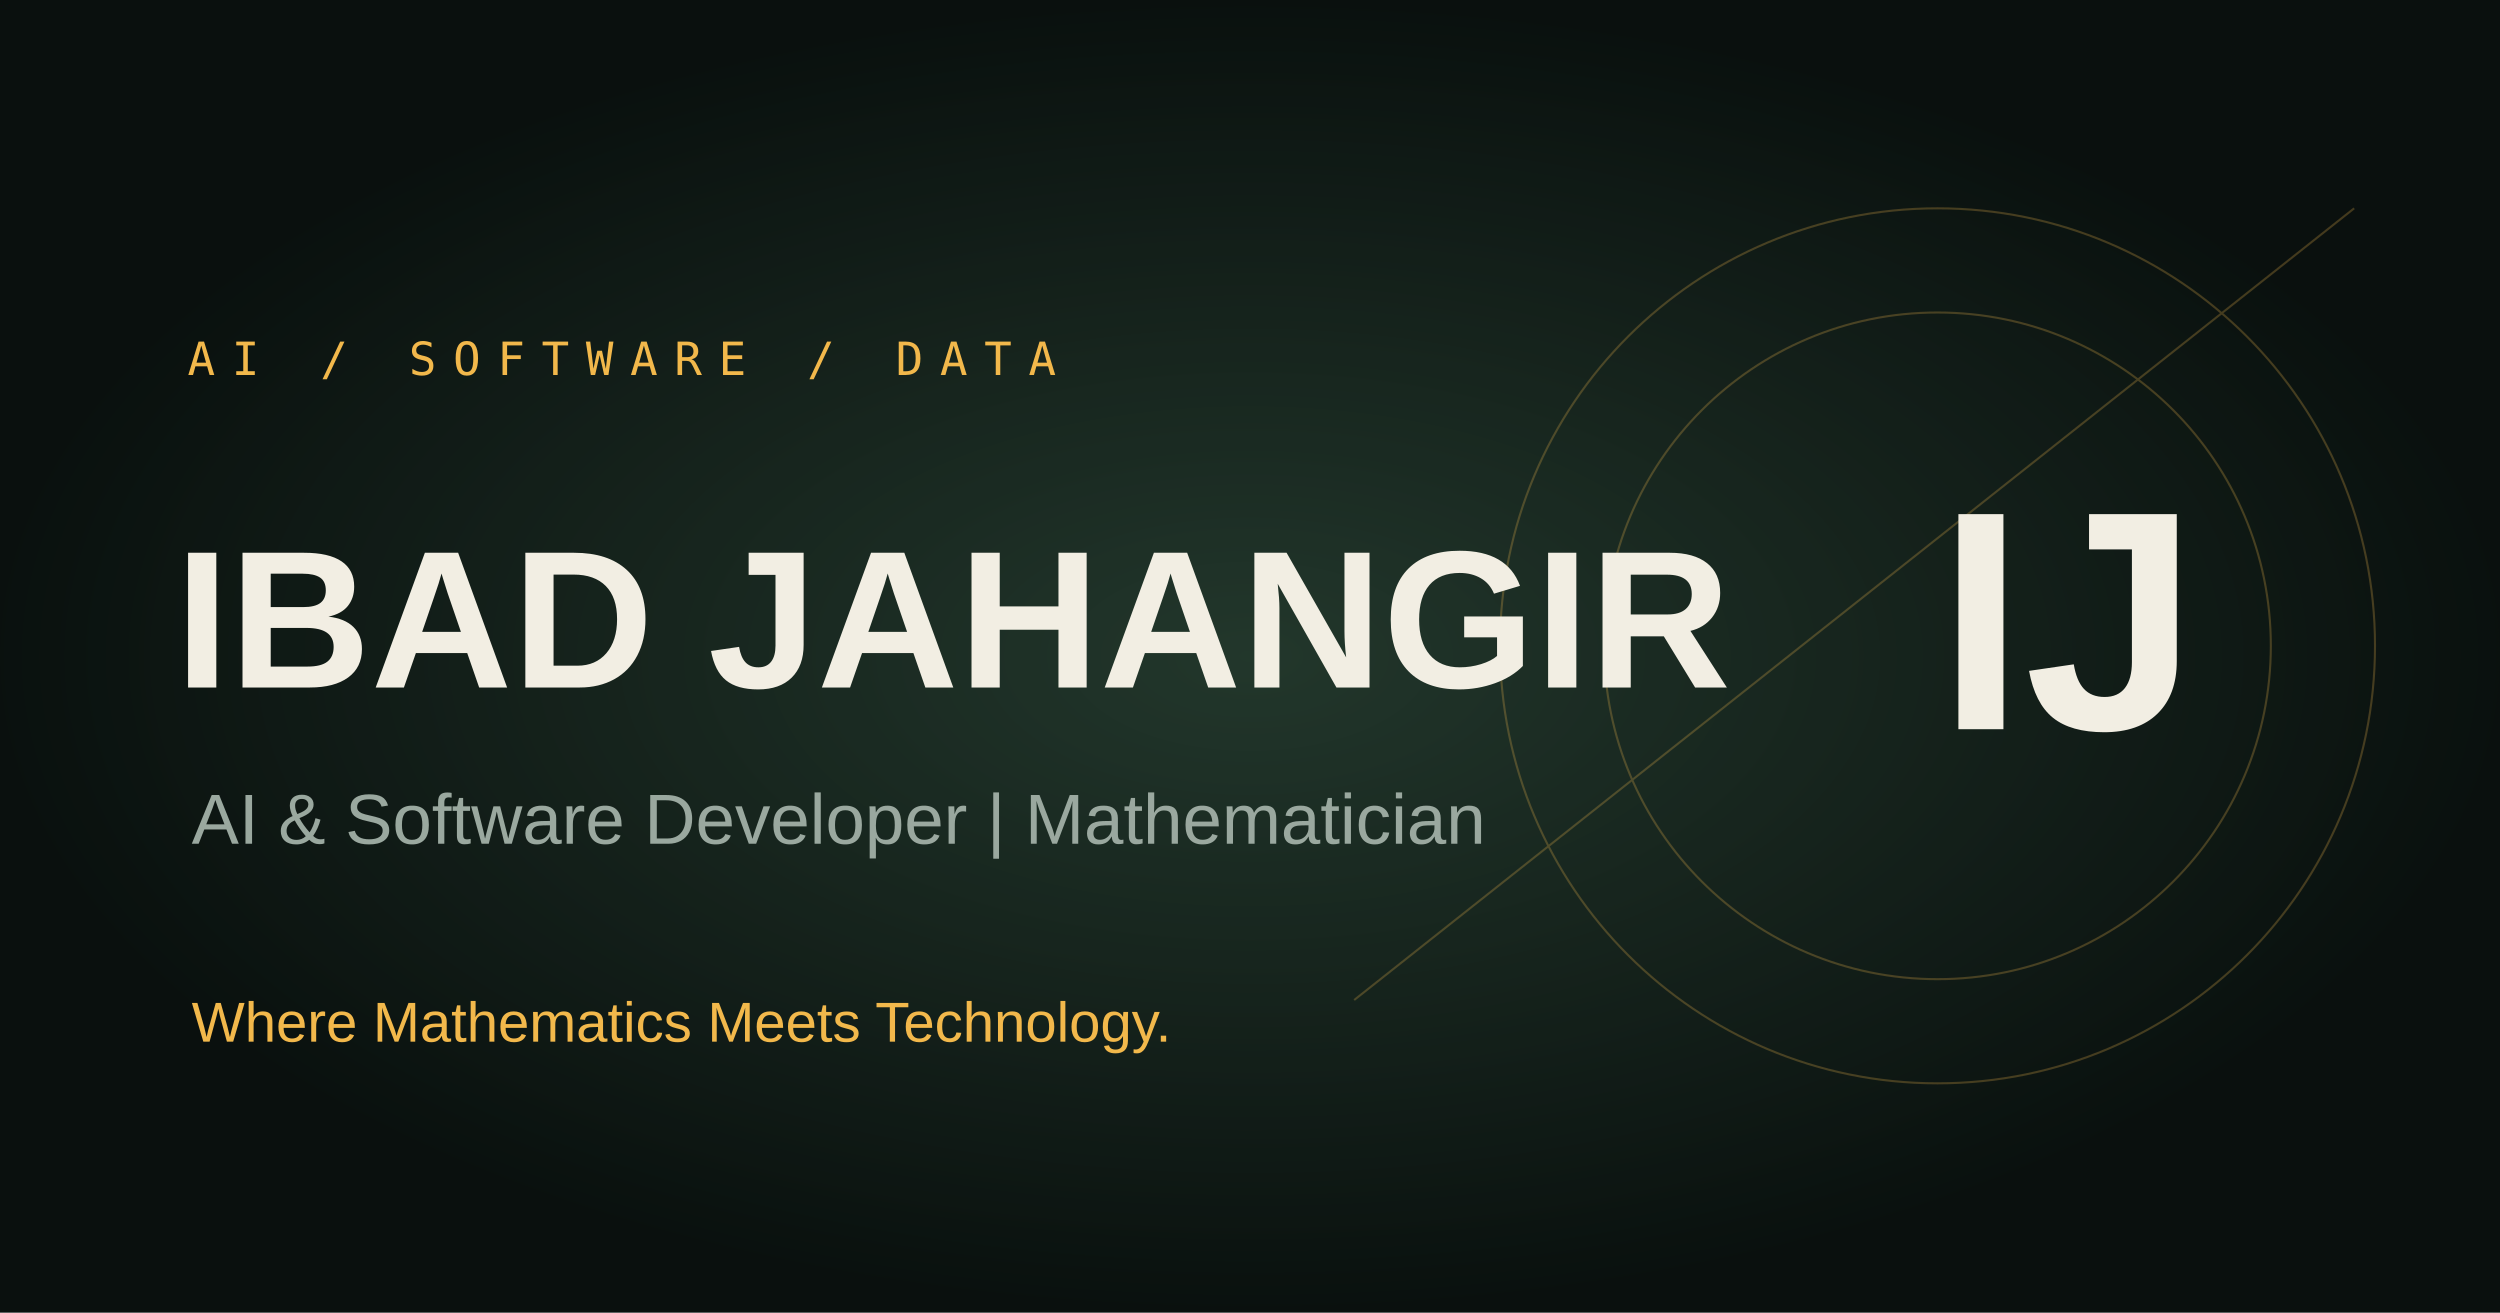
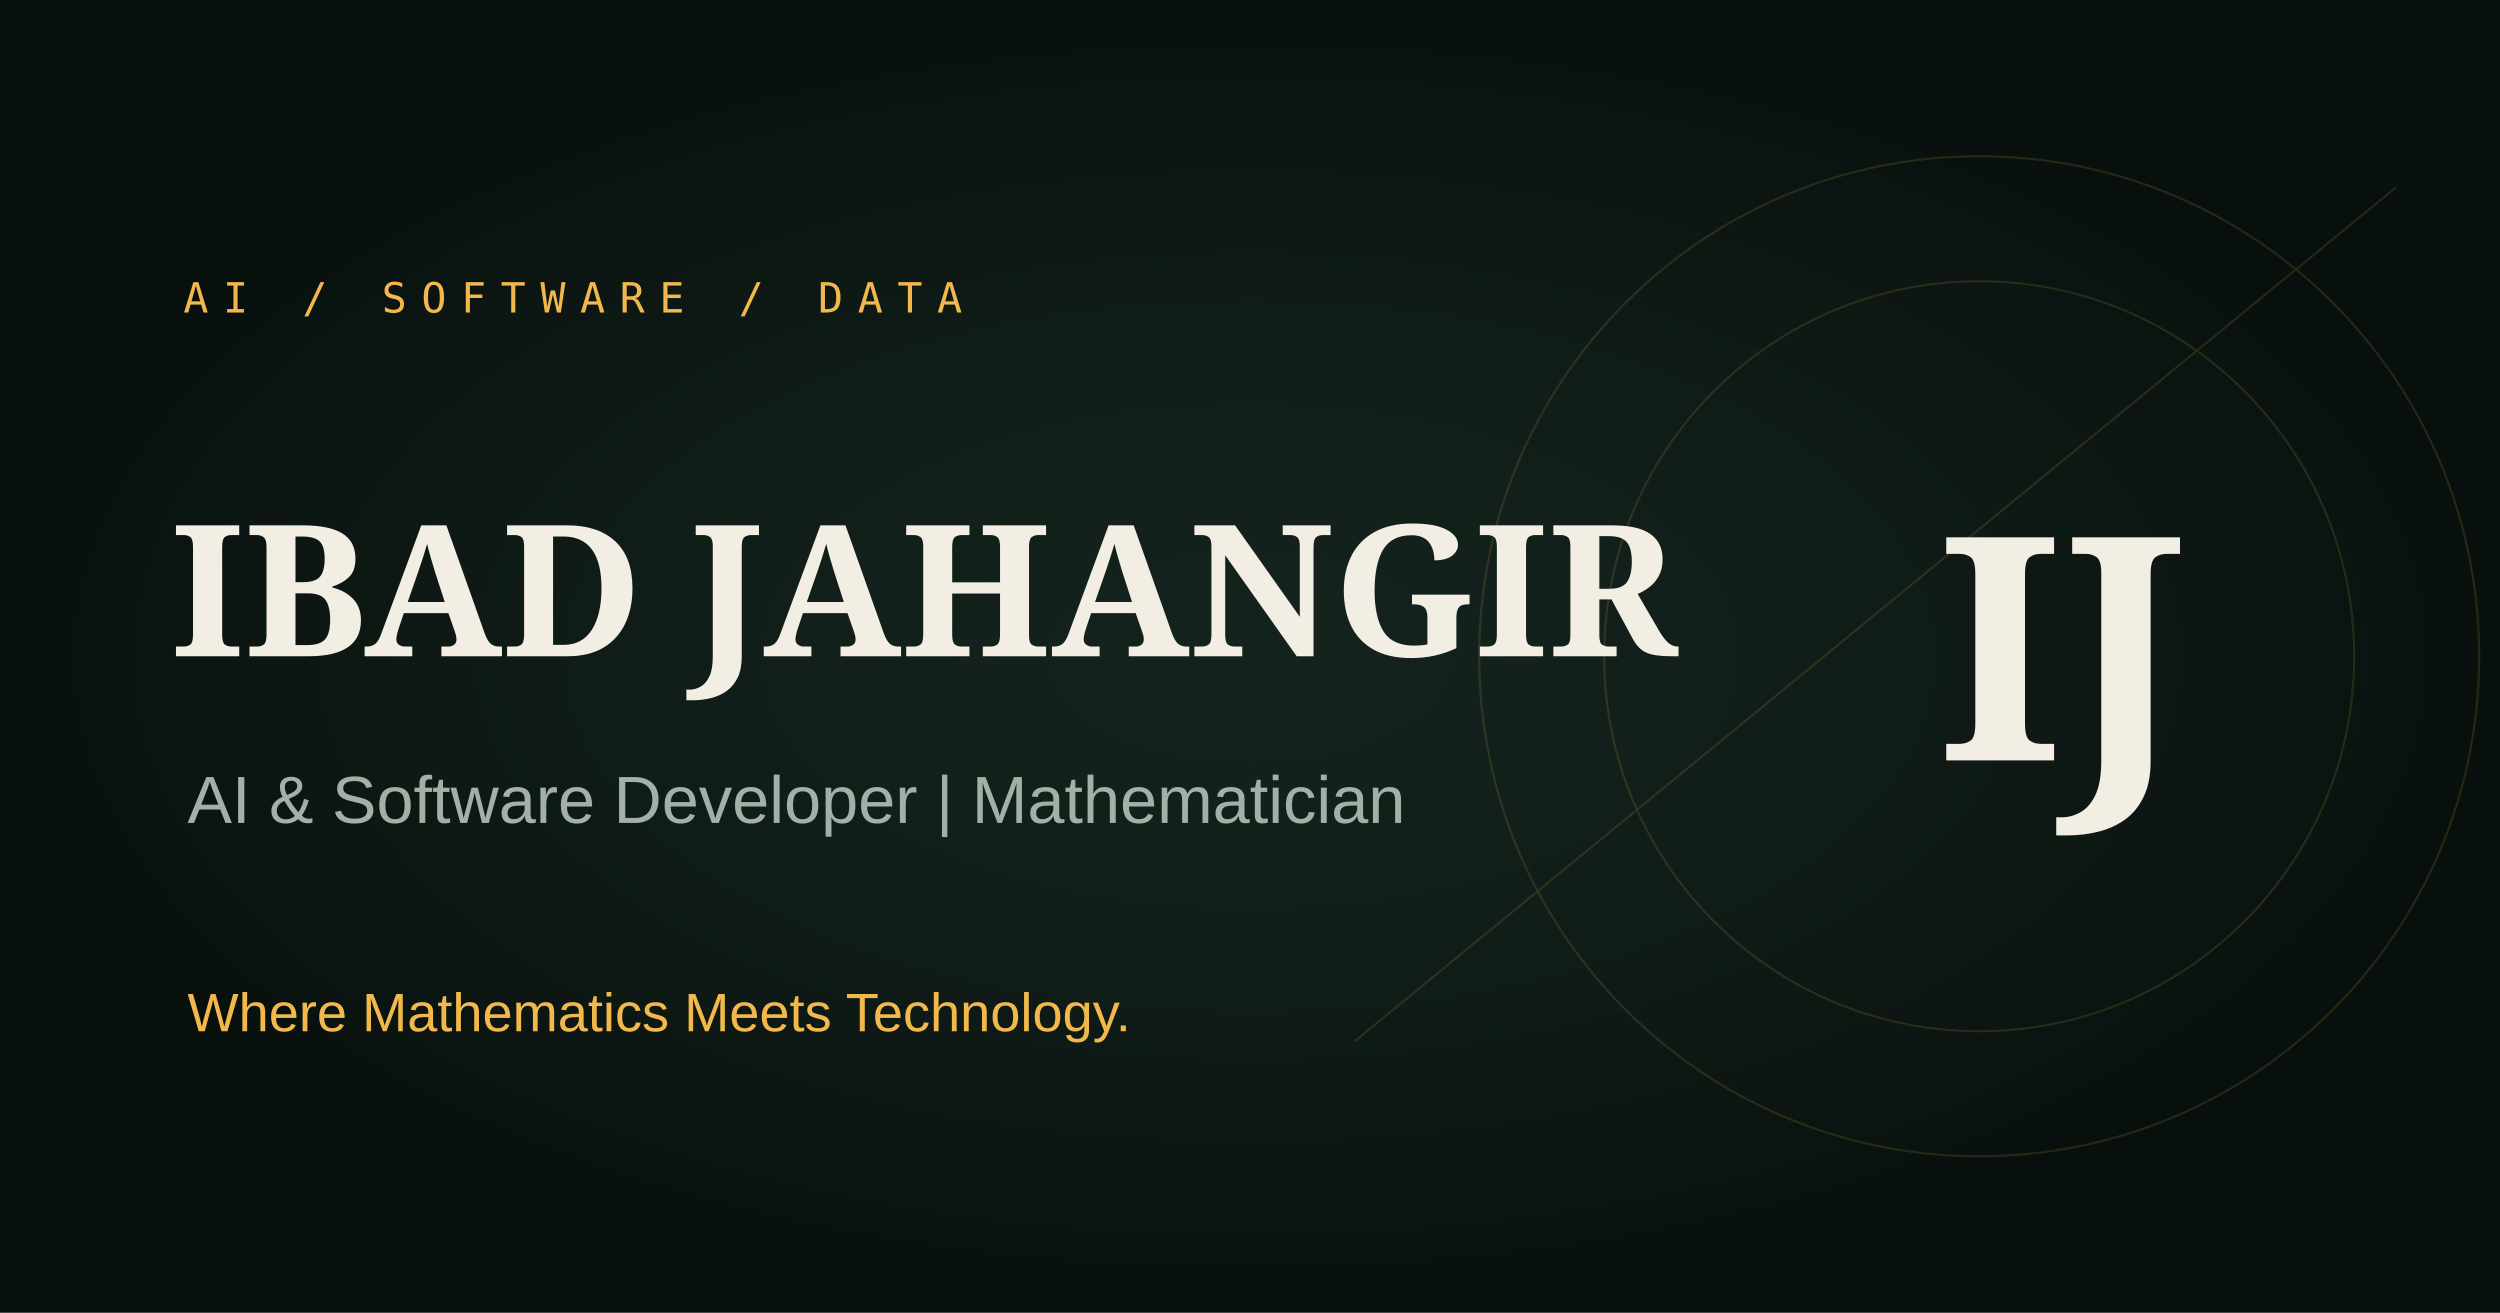
- <svg xmlns="http://www.w3.org/2000/svg" width="1200" height="630" viewBox="0 0 1200 630">
+ <svg xmlns="http://www.w3.org/2000/svg" width="1200" height="630" viewBox="0 0 1200 630" role="img" aria-labelledby="title desc">
  <defs>
    <radialGradient id="g">
-       <stop stop-color="#304b3b" />
-       <stop offset="1" stop-color="#0A100E" />
+       <stop stop-color="#1B2D26" stop-opacity=".65" />
+       <stop offset="1" stop-color="#08100D" />
    </radialGradient>
  </defs>
-   <rect width="1200" height="630" fill="#0A100E" />
-   <rect width="1200" height="630" fill="url(#g)" opacity=".65" />
-   <g fill="none" stroke="#F2B84B" opacity=".25">
-     <circle cx="930" cy="310" r="210" />
-     <circle cx="930" cy="310" r="160" />
-     <path d="M650 480L1130 100" />
+   <rect width="1200" height="630" fill="#08100D" />
+   <rect width="1200" height="630" fill="url(#g)" />
+   <g fill="none" stroke="#F2B84B" opacity=".14">
+     <circle cx="950" cy="315" r="240" />
+     <circle cx="950" cy="315" r="180" />
+     <path d="M650 500L1150 90" />
  </g>
-   <text x="90" y="180" fill="#F2B84B" font-family="monospace" font-size="22" letter-spacing="8">AI / SOFTWARE / DATA</text>
-   <text x="84" y="330" fill="#F2EEE3" font-family="Arial,sans-serif" font-size="94" font-weight="700">IBAD JAHANGIR</text>
-   <text x="92" y="405" fill="#9AA89F" font-family="Arial,sans-serif" font-size="34">AI &amp; Software Developer | Mathematician</text>
-   <text x="92" y="500" fill="#F2B84B" font-family="Arial,sans-serif" font-size="27">Where Mathematics Meets Technology.</text>
-   <text x="930" y="350" fill="#F2EEE3" font-family="Arial,sans-serif" font-size="150" font-weight="700">IJ</text>
+   <text x="88" y="150" fill="#F2B84B" font-family="monospace" font-size="20" letter-spacing="7">AI / SOFTWARE / DATA</text>
+   <text x="82" y="315" fill="#F2EEE3" font-family="Georgia,serif" font-size="88" font-weight="700">IBAD JAHANGIR</text>
+   <text x="90" y="395" fill="#A3B0A8" font-family="Arial,sans-serif" font-size="32">AI &amp; Software Developer | Mathematician</text>
+   <text x="90" y="495" fill="#F2B84B" font-family="Arial,sans-serif" font-size="26">Where Mathematics Meets Technology.</text>
+   <text x="930" y="365" fill="#F2EEE3" font-family="Georgia,serif" font-size="150" font-weight="700">IJ</text>
</svg>
